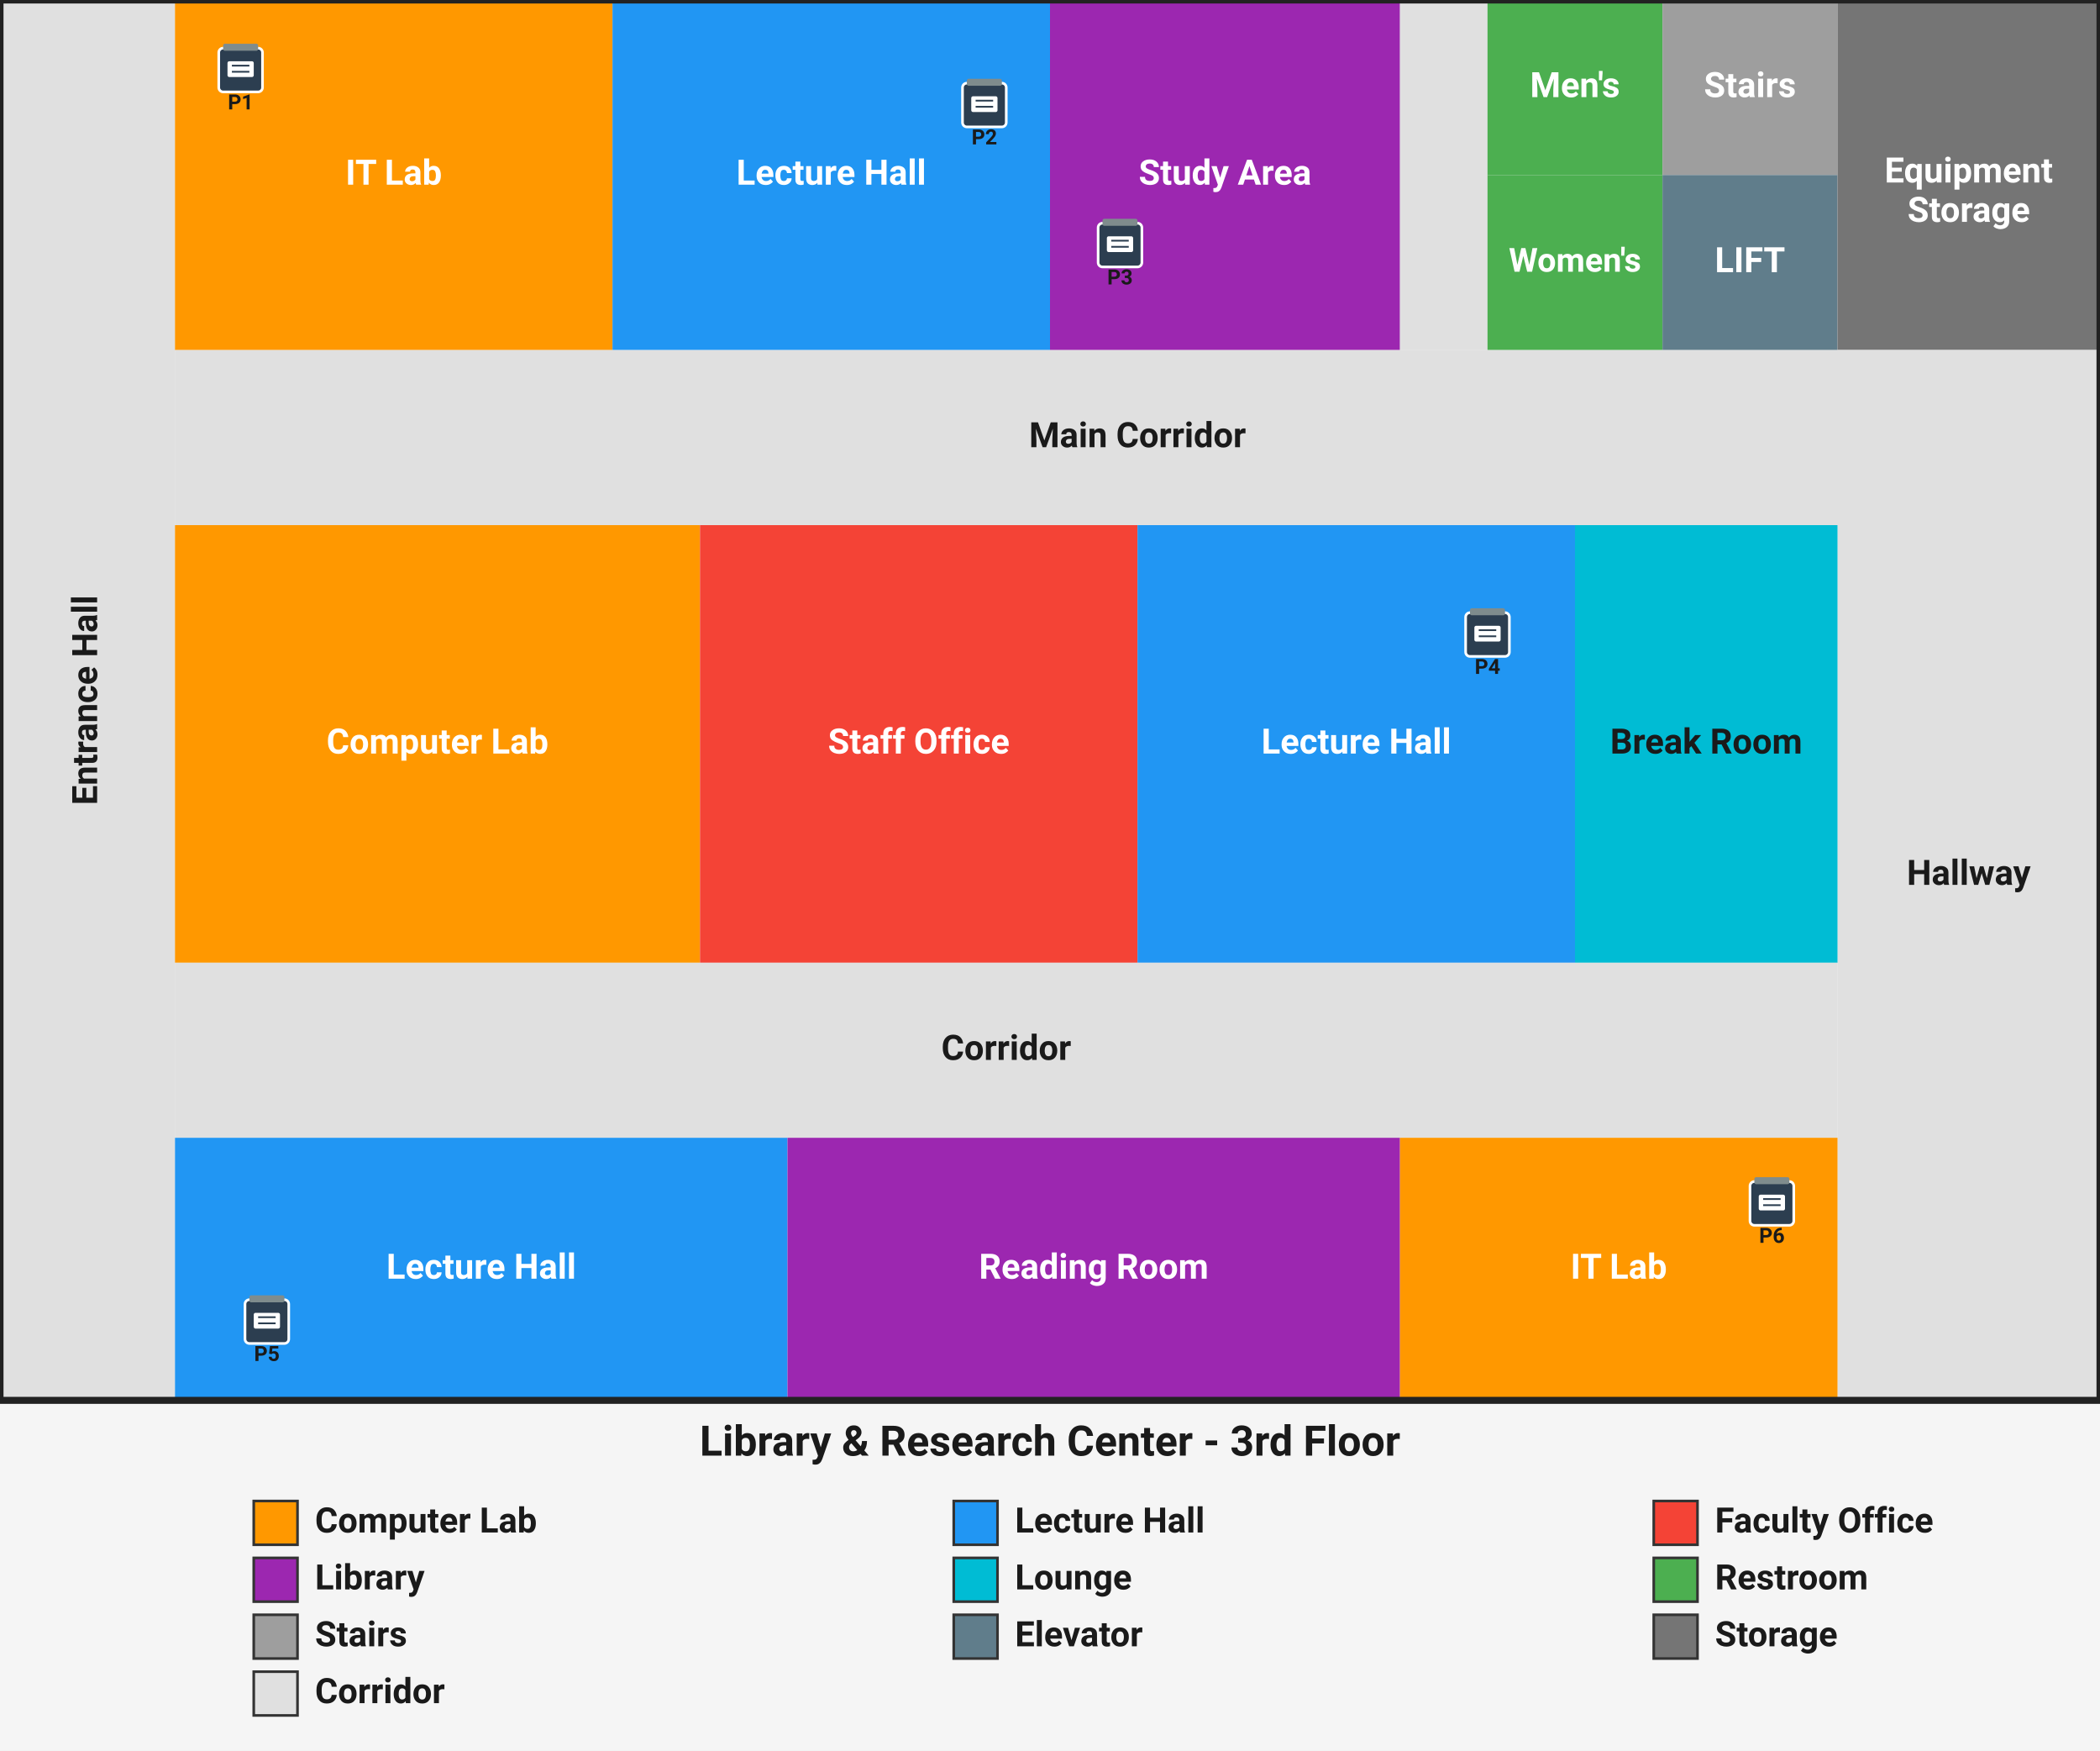
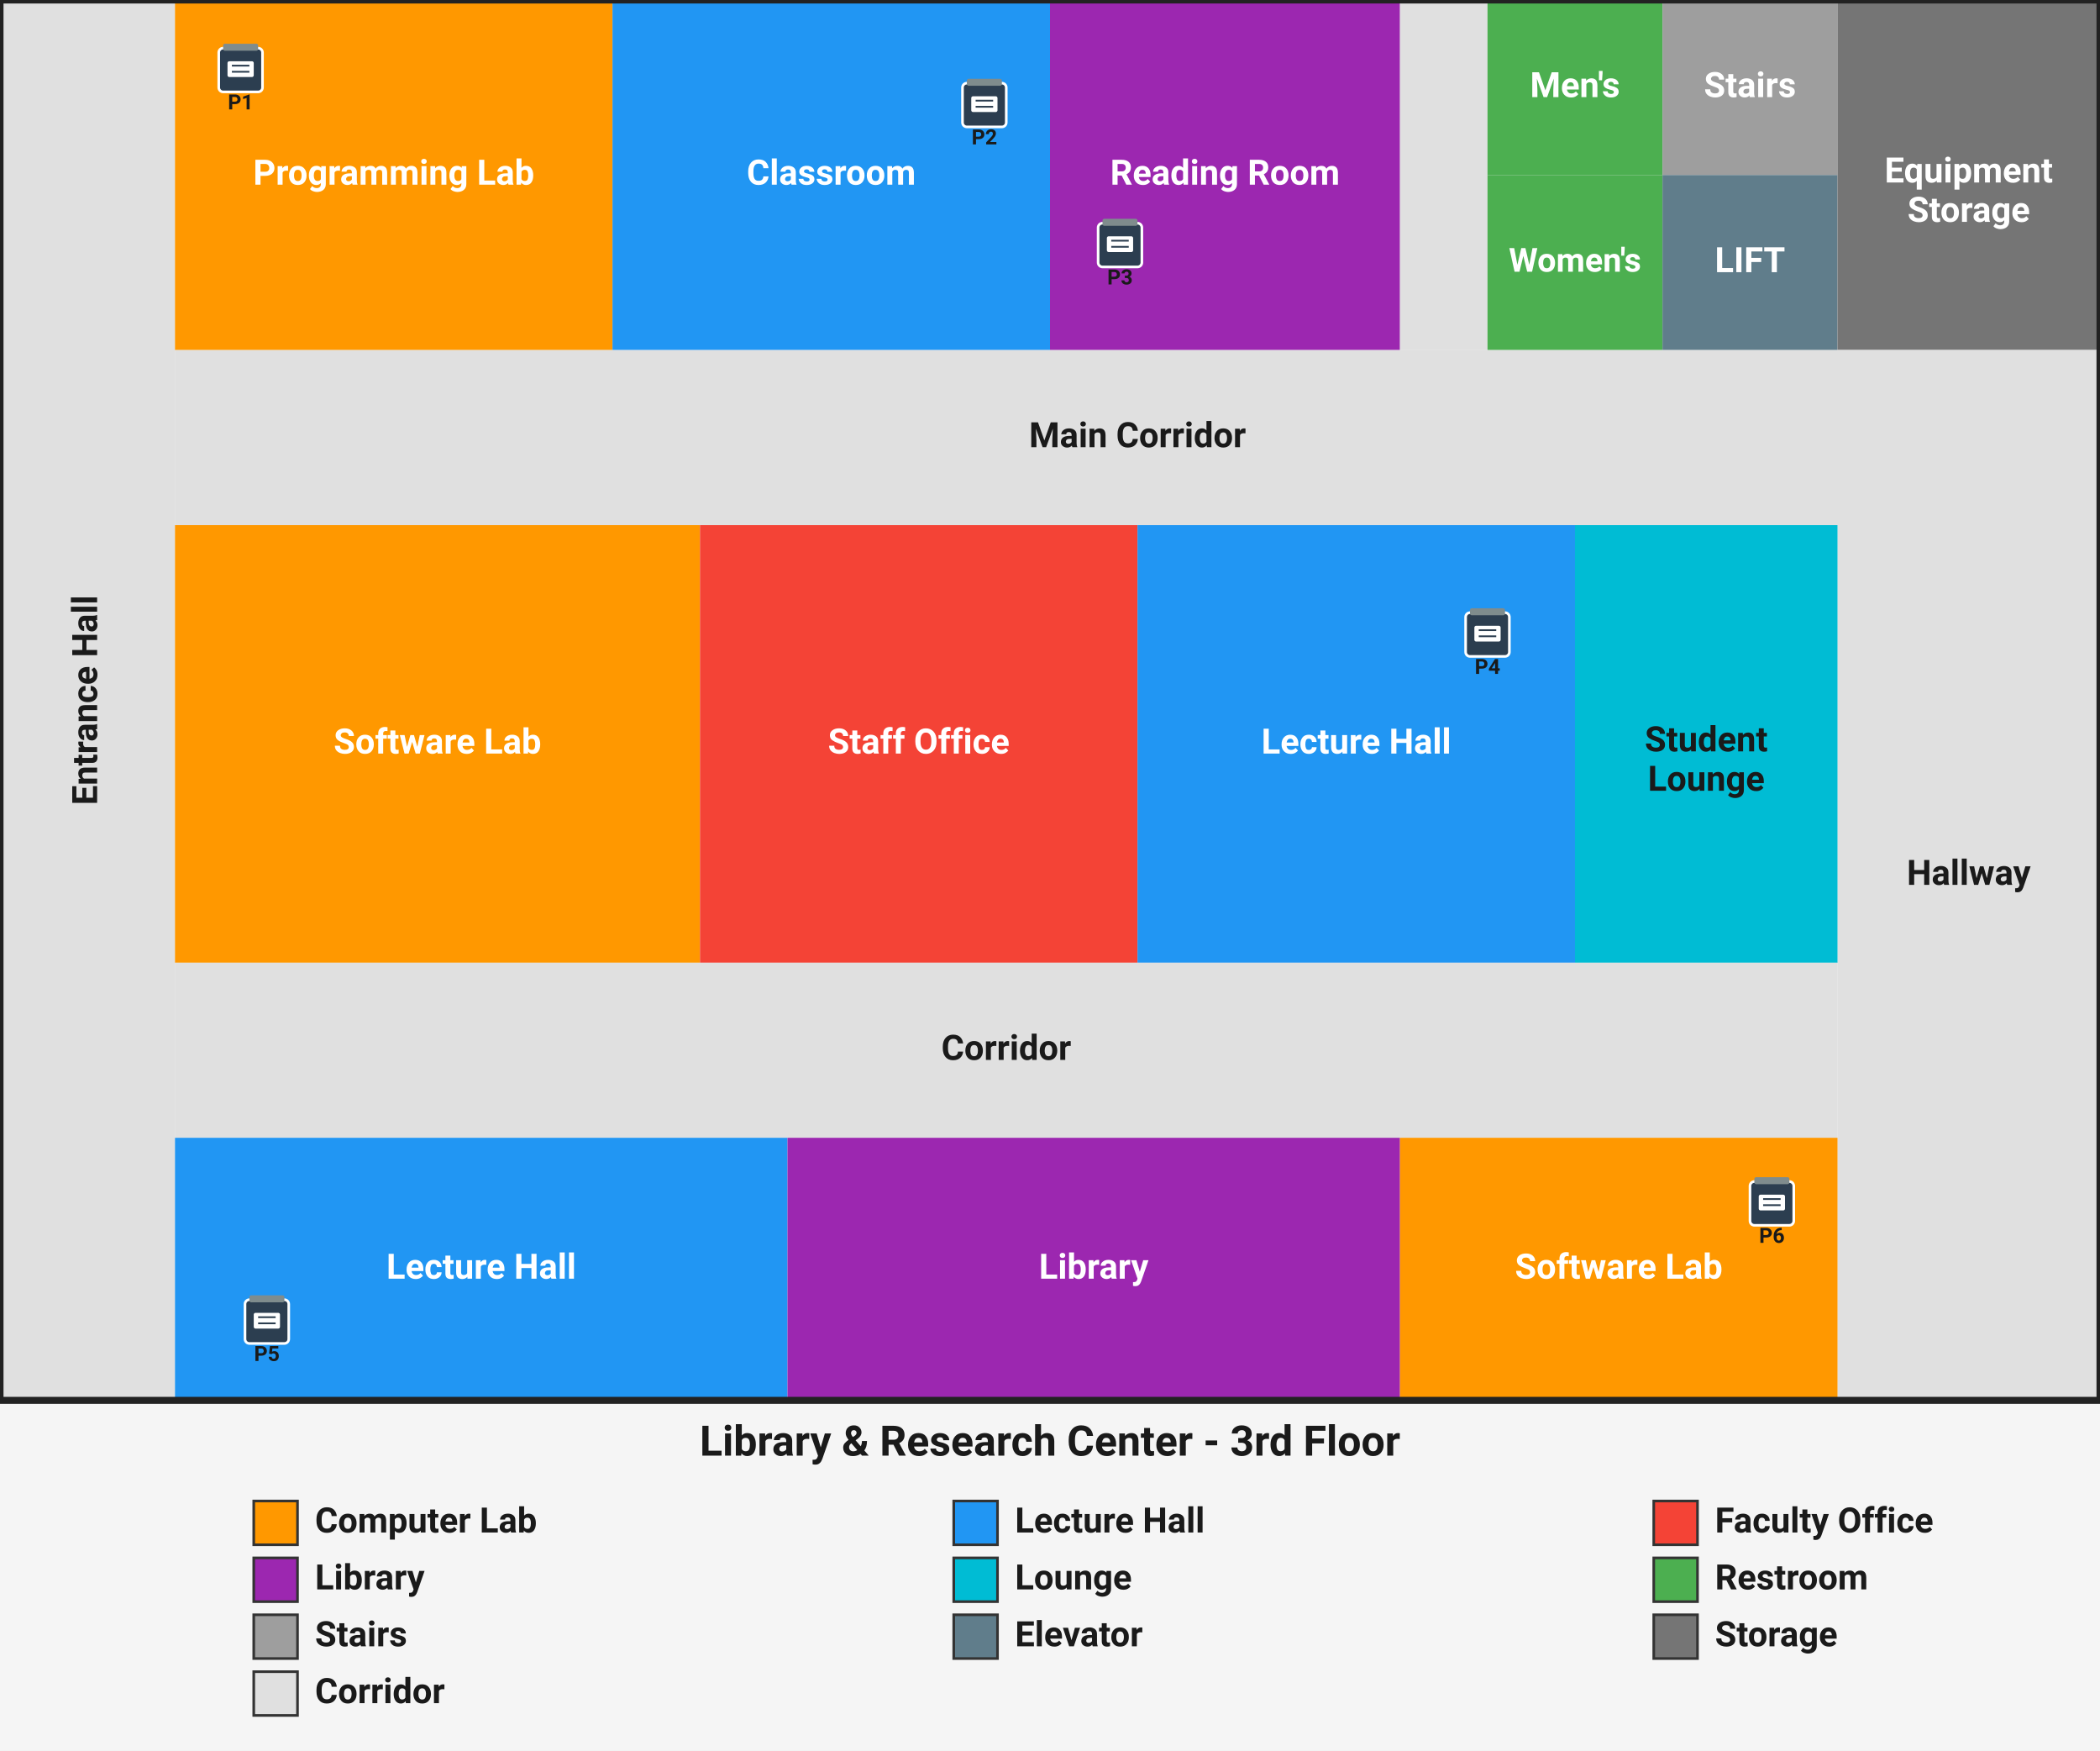
<svg xmlns="http://www.w3.org/2000/svg" viewBox="0 0 2400 2000" width="2400" height="2000" style="display:block; max-width:100%; height:auto;">
  <defs>
    <style>
      text { 
        -webkit-font-smoothing: antialiased;
        -moz-osx-font-smoothing: grayscale;
      }
    </style>
  </defs>
  <rect x="0" y="0" width="2400" height="2000" fill="#f5f5f5" />
  <rect x="0" y="0" width="200" height="1600" fill="#E0E0E0" stroke="none" />
  <text x="100.0" y="800.0" font-family="Roboto,Segoe UI,Arial,sans-serif" font-size="40" font-weight="600" fill="#1a1a1a" text-anchor="middle" dominant-baseline="middle" transform="rotate(-90 100.0 800.0)">
              Entrance Hall
            </text>
  <rect x="200" y="0" width="500" height="400" fill="#FF9800" stroke="none" />
  <text x="450.0" y="200.0" font-family="Roboto,Segoe UI,Arial,sans-serif" font-size="40" font-weight="600" fill="white" text-anchor="middle" dominant-baseline="middle">
-               IT Lab
+               Programming Lab
            </text>
  <rect x="700" y="0" width="500" height="400" fill="#2196F3" stroke="none" />
  <text x="950.0" y="200.0" font-family="Roboto,Segoe UI,Arial,sans-serif" font-size="40" font-weight="600" fill="white" text-anchor="middle" dominant-baseline="middle">
-               Lecture Hall
+               Classroom
            </text>
  <rect x="1200" y="0" width="400" height="400" fill="#9C27B0" stroke="none" />
  <text x="1400.0" y="200.0" font-family="Roboto,Segoe UI,Arial,sans-serif" font-size="40" font-weight="600" fill="white" text-anchor="middle" dominant-baseline="middle">
-               Study Area
+               Reading Room
            </text>
  <rect x="1600" y="0" width="100" height="400" fill="#E0E0E0" stroke="none" />
  <rect x="1700" y="0" width="200" height="200" fill="#4CAF50" stroke="none" />
  <text x="1800.0" y="100.0" font-family="Roboto,Segoe UI,Arial,sans-serif" font-size="40" font-weight="600" fill="white" text-anchor="middle" dominant-baseline="middle">
              Men's
            </text>
  <rect x="1700" y="200" width="200" height="200" fill="#4CAF50" stroke="none" />
  <text x="1800.0" y="300.0" font-family="Roboto,Segoe UI,Arial,sans-serif" font-size="38" font-weight="600" fill="white" text-anchor="middle" dominant-baseline="middle">
              Women's
            </text>
  <rect x="1900" y="0" width="200" height="200" fill="#9E9E9E" stroke="none" />
  <text x="2000.0" y="100.0" font-family="Roboto,Segoe UI,Arial,sans-serif" font-size="40" font-weight="600" fill="white" text-anchor="middle" dominant-baseline="middle">
              Stairs
            </text>
  <rect x="1900" y="200" width="200" height="200" fill="#607D8B" stroke="none" />
  <text x="2000.0" y="300.0" font-family="Roboto,Segoe UI,Arial,sans-serif" font-size="40" font-weight="600" fill="white" text-anchor="middle" dominant-baseline="middle">
              LIFT
            </text>
  <rect x="2100" y="0" width="300" height="400" fill="#757575" stroke="none" />
  <g>
    <text x="2250.0" y="197.5" font-family="Roboto,Segoe UI,Arial,sans-serif" font-size="40" font-weight="600" fill="white" text-anchor="middle" dominant-baseline="middle">
                  Equipment
                </text>
    <text x="2250.0" y="242.5" font-family="Roboto,Segoe UI,Arial,sans-serif" font-size="40" font-weight="600" fill="white" text-anchor="middle" dominant-baseline="middle">
                  Storage
                </text>
  </g>
  <rect x="200" y="400" width="2200" height="200" fill="#E0E0E0" stroke="none" />
  <text x="1300.0" y="500.0" font-family="Roboto,Segoe UI,Arial,sans-serif" font-size="40" font-weight="600" fill="#1a1a1a" text-anchor="middle" dominant-baseline="middle">
              Main Corridor
            </text>
  <rect x="1600" y="400" width="100" height="100" fill="#E0E0E0" stroke="none" />
  <rect x="2100" y="400" width="300" height="1200" fill="#E0E0E0" stroke="none" />
  <text x="2250.0" y="1000.0" font-family="Roboto,Segoe UI,Arial,sans-serif" font-size="40" font-weight="600" fill="#1a1a1a" text-anchor="middle" dominant-baseline="middle">
              Hallway
            </text>
  <rect x="200" y="600" width="600" height="500" fill="#FF9800" stroke="none" />
  <text x="500.0" y="850.0" font-family="Roboto,Segoe UI,Arial,sans-serif" font-size="40" font-weight="600" fill="white" text-anchor="middle" dominant-baseline="middle">
-               Computer Lab
+               Software Lab
            </text>
  <rect x="800" y="600" width="500" height="500" fill="#F44336" stroke="none" />
  <text x="1050.0" y="850.0" font-family="Roboto,Segoe UI,Arial,sans-serif" font-size="40" font-weight="600" fill="white" text-anchor="middle" dominant-baseline="middle">
              Staff Office
            </text>
  <rect x="1300" y="600" width="500" height="500" fill="#2196F3" stroke="none" />
  <text x="1550.0" y="850.0" font-family="Roboto,Segoe UI,Arial,sans-serif" font-size="40" font-weight="600" fill="white" text-anchor="middle" dominant-baseline="middle">
              Lecture Hall
            </text>
  <rect x="1800" y="600" width="300" height="500" fill="#00BCD4" stroke="none" />
-   <text x="1950.0" y="850.0" font-family="Roboto,Segoe UI,Arial,sans-serif" font-size="40" font-weight="600" fill="#1a1a1a" text-anchor="middle" dominant-baseline="middle">
-               Break Room
-             </text>
+   <g>
+     <text x="1950.0" y="847.5" font-family="Roboto,Segoe UI,Arial,sans-serif" font-size="40" font-weight="600" fill="#1a1a1a" text-anchor="middle" dominant-baseline="middle">
+                   Student
+                 </text>
+     <text x="1950.0" y="892.5" font-family="Roboto,Segoe UI,Arial,sans-serif" font-size="40" font-weight="600" fill="#1a1a1a" text-anchor="middle" dominant-baseline="middle">
+                   Lounge
+                 </text>
+   </g>
  <rect x="200" y="1100" width="1900" height="200" fill="#E0E0E0" stroke="none" />
  <text x="1150.0" y="1200.0" font-family="Roboto,Segoe UI,Arial,sans-serif" font-size="40" font-weight="600" fill="#1a1a1a" text-anchor="middle" dominant-baseline="middle">
              Corridor
            </text>
  <rect x="200" y="1300" width="700" height="300" fill="#2196F3" stroke="none" />
  <text x="550.0" y="1450.0" font-family="Roboto,Segoe UI,Arial,sans-serif" font-size="40" font-weight="600" fill="white" text-anchor="middle" dominant-baseline="middle">
              Lecture Hall
            </text>
  <rect x="900" y="1300" width="700" height="300" fill="#9C27B0" stroke="none" />
  <text x="1250.0" y="1450.0" font-family="Roboto,Segoe UI,Arial,sans-serif" font-size="40" font-weight="600" fill="white" text-anchor="middle" dominant-baseline="middle">
-               Reading Room
+               Library
            </text>
  <rect x="1600" y="1300" width="500" height="300" fill="#FF9800" stroke="none" />
  <text x="1850.0" y="1450.0" font-family="Roboto,Segoe UI,Arial,sans-serif" font-size="40" font-weight="600" fill="white" text-anchor="middle" dominant-baseline="middle">
-               IT Lab
+               Software Lab
            </text>
  <rect x="250.0" y="55.0" width="50" height="50" fill="#2C3E50" stroke="#FFF" stroke-width="3" rx="5" />
  <rect x="255.0" y="50.0" width="40" height="8" fill="#7F8C8D" rx="2" />
  <rect x="260.0" y="70.0" width="30" height="18" fill="white" rx="2" />
  <line x1="265.0" y1="75.0" x2="285.0" y2="75.0" stroke="#2C3E50" stroke-width="2" />
  <line x1="265.0" y1="82.0" x2="285.0" y2="82.0" stroke="#2C3E50" stroke-width="2" />
  <text x="275.0" y="125.0" font-family="Roboto,Segoe UI,Arial,sans-serif" font-size="24" font-weight="700" fill="#1a1a1a" text-anchor="middle">
      P1
    </text>
  <rect x="1100.0" y="95.0" width="50" height="50" fill="#2C3E50" stroke="#FFF" stroke-width="3" rx="5" />
  <rect x="1105.0" y="90.0" width="40" height="8" fill="#7F8C8D" rx="2" />
  <rect x="1110.0" y="110.0" width="30" height="18" fill="white" rx="2" />
  <line x1="1115.0" y1="115.0" x2="1135.0" y2="115.0" stroke="#2C3E50" stroke-width="2" />
  <line x1="1115.0" y1="122.0" x2="1135.0" y2="122.0" stroke="#2C3E50" stroke-width="2" />
  <text x="1125.0" y="165.0" font-family="Roboto,Segoe UI,Arial,sans-serif" font-size="24" font-weight="700" fill="#1a1a1a" text-anchor="middle">
      P2
    </text>
  <rect x="1255.0" y="255.0" width="50" height="50" fill="#2C3E50" stroke="#FFF" stroke-width="3" rx="5" />
  <rect x="1260.0" y="250.0" width="40" height="8" fill="#7F8C8D" rx="2" />
  <rect x="1265.0" y="270.0" width="30" height="18" fill="white" rx="2" />
  <line x1="1270.0" y1="275.0" x2="1290.0" y2="275.0" stroke="#2C3E50" stroke-width="2" />
  <line x1="1270.0" y1="282.0" x2="1290.0" y2="282.0" stroke="#2C3E50" stroke-width="2" />
  <text x="1280.0" y="325.0" font-family="Roboto,Segoe UI,Arial,sans-serif" font-size="24" font-weight="700" fill="#1a1a1a" text-anchor="middle">
      P3
    </text>
  <rect x="1675.0" y="700.0" width="50" height="50" fill="#2C3E50" stroke="#FFF" stroke-width="3" rx="5" />
  <rect x="1680.0" y="695.0" width="40" height="8" fill="#7F8C8D" rx="2" />
  <rect x="1685.0" y="715.0" width="30" height="18" fill="white" rx="2" />
  <line x1="1690.0" y1="720.0" x2="1710.0" y2="720.0" stroke="#2C3E50" stroke-width="2" />
  <line x1="1690.0" y1="727.0" x2="1710.0" y2="727.0" stroke="#2C3E50" stroke-width="2" />
  <text x="1700.0" y="770.0" font-family="Roboto,Segoe UI,Arial,sans-serif" font-size="24" font-weight="700" fill="#1a1a1a" text-anchor="middle">
      P4
    </text>
  <rect x="280.0" y="1485.0" width="50" height="50" fill="#2C3E50" stroke="#FFF" stroke-width="3" rx="5" />
  <rect x="285.0" y="1480.0" width="40" height="8" fill="#7F8C8D" rx="2" />
  <rect x="290.0" y="1500.0" width="30" height="18" fill="white" rx="2" />
  <line x1="295.0" y1="1505.0" x2="315.0" y2="1505.0" stroke="#2C3E50" stroke-width="2" />
  <line x1="295.0" y1="1512.0" x2="315.0" y2="1512.0" stroke="#2C3E50" stroke-width="2" />
  <text x="305.0" y="1555.0" font-family="Roboto,Segoe UI,Arial,sans-serif" font-size="24" font-weight="700" fill="#1a1a1a" text-anchor="middle">
      P5
    </text>
  <rect x="2000.0" y="1350.0" width="50" height="50" fill="#2C3E50" stroke="#FFF" stroke-width="3" rx="5" />
  <rect x="2005.0" y="1345.0" width="40" height="8" fill="#7F8C8D" rx="2" />
  <rect x="2010.0" y="1365.0" width="30" height="18" fill="white" rx="2" />
  <line x1="2015.0" y1="1370.0" x2="2035.0" y2="1370.0" stroke="#2C3E50" stroke-width="2" />
  <line x1="2015.0" y1="1377.0" x2="2035.0" y2="1377.0" stroke="#2C3E50" stroke-width="2" />
  <text x="2025.0" y="1420.0" font-family="Roboto,Segoe UI,Arial,sans-serif" font-size="24" font-weight="700" fill="#1a1a1a" text-anchor="middle">
      P6
    </text>
  <rect x="0" y="0" width="2400" height="1600" fill="none" stroke="#222" stroke-width="8" />
  <text x="1200.0" y="1650" font-family="Roboto,Segoe UI,Arial,sans-serif" font-size="48" font-weight="700" fill="#1a1a1a" text-anchor="middle" dominant-baseline="middle">
          Library &amp; Research Center - 3rd Floor
        </text>
  <rect x="290.0" y="1715.0" width="50" height="50" fill="#FF9800" stroke="#333" stroke-width="3" />
  <text x="360.0" y="1740" font-family="Roboto,Segoe UI,Arial,sans-serif" font-size="40" font-weight="700" fill="#1a1a1a" text-anchor="start" dominant-baseline="middle">
          Computer Lab
        </text>
  <rect x="1090.0" y="1715.0" width="50" height="50" fill="#2196F3" stroke="#333" stroke-width="3" />
  <text x="1160.0" y="1740" font-family="Roboto,Segoe UI,Arial,sans-serif" font-size="40" font-weight="700" fill="#1a1a1a" text-anchor="start" dominant-baseline="middle">
          Lecture Hall
        </text>
  <rect x="1890.0" y="1715.0" width="50" height="50" fill="#F44336" stroke="#333" stroke-width="3" />
  <text x="1960.0" y="1740" font-family="Roboto,Segoe UI,Arial,sans-serif" font-size="40" font-weight="700" fill="#1a1a1a" text-anchor="start" dominant-baseline="middle">
          Faculty Office
        </text>
  <rect x="290.0" y="1780.0" width="50" height="50" fill="#9C27B0" stroke="#333" stroke-width="3" />
  <text x="360.0" y="1805" font-family="Roboto,Segoe UI,Arial,sans-serif" font-size="40" font-weight="700" fill="#1a1a1a" text-anchor="start" dominant-baseline="middle">
          Library
        </text>
  <rect x="1090.0" y="1780.0" width="50" height="50" fill="#00BCD4" stroke="#333" stroke-width="3" />
  <text x="1160.0" y="1805" font-family="Roboto,Segoe UI,Arial,sans-serif" font-size="40" font-weight="700" fill="#1a1a1a" text-anchor="start" dominant-baseline="middle">
          Lounge
        </text>
  <rect x="1890.0" y="1780.0" width="50" height="50" fill="#4CAF50" stroke="#333" stroke-width="3" />
  <text x="1960.0" y="1805" font-family="Roboto,Segoe UI,Arial,sans-serif" font-size="40" font-weight="700" fill="#1a1a1a" text-anchor="start" dominant-baseline="middle">
          Restroom
        </text>
  <rect x="290.0" y="1845.0" width="50" height="50" fill="#9E9E9E" stroke="#333" stroke-width="3" />
  <text x="360.0" y="1870" font-family="Roboto,Segoe UI,Arial,sans-serif" font-size="40" font-weight="700" fill="#1a1a1a" text-anchor="start" dominant-baseline="middle">
          Stairs
        </text>
  <rect x="1090.0" y="1845.0" width="50" height="50" fill="#607D8B" stroke="#333" stroke-width="3" />
  <text x="1160.0" y="1870" font-family="Roboto,Segoe UI,Arial,sans-serif" font-size="40" font-weight="700" fill="#1a1a1a" text-anchor="start" dominant-baseline="middle">
          Elevator
        </text>
  <rect x="1890.0" y="1845.0" width="50" height="50" fill="#757575" stroke="#333" stroke-width="3" />
  <text x="1960.0" y="1870" font-family="Roboto,Segoe UI,Arial,sans-serif" font-size="40" font-weight="700" fill="#1a1a1a" text-anchor="start" dominant-baseline="middle">
          Storage
        </text>
  <rect x="290.0" y="1910.0" width="50" height="50" fill="#E0E0E0" stroke="#333" stroke-width="3" />
  <text x="360.0" y="1935" font-family="Roboto,Segoe UI,Arial,sans-serif" font-size="40" font-weight="700" fill="#1a1a1a" text-anchor="start" dominant-baseline="middle">
          Corridor
        </text>
</svg>
